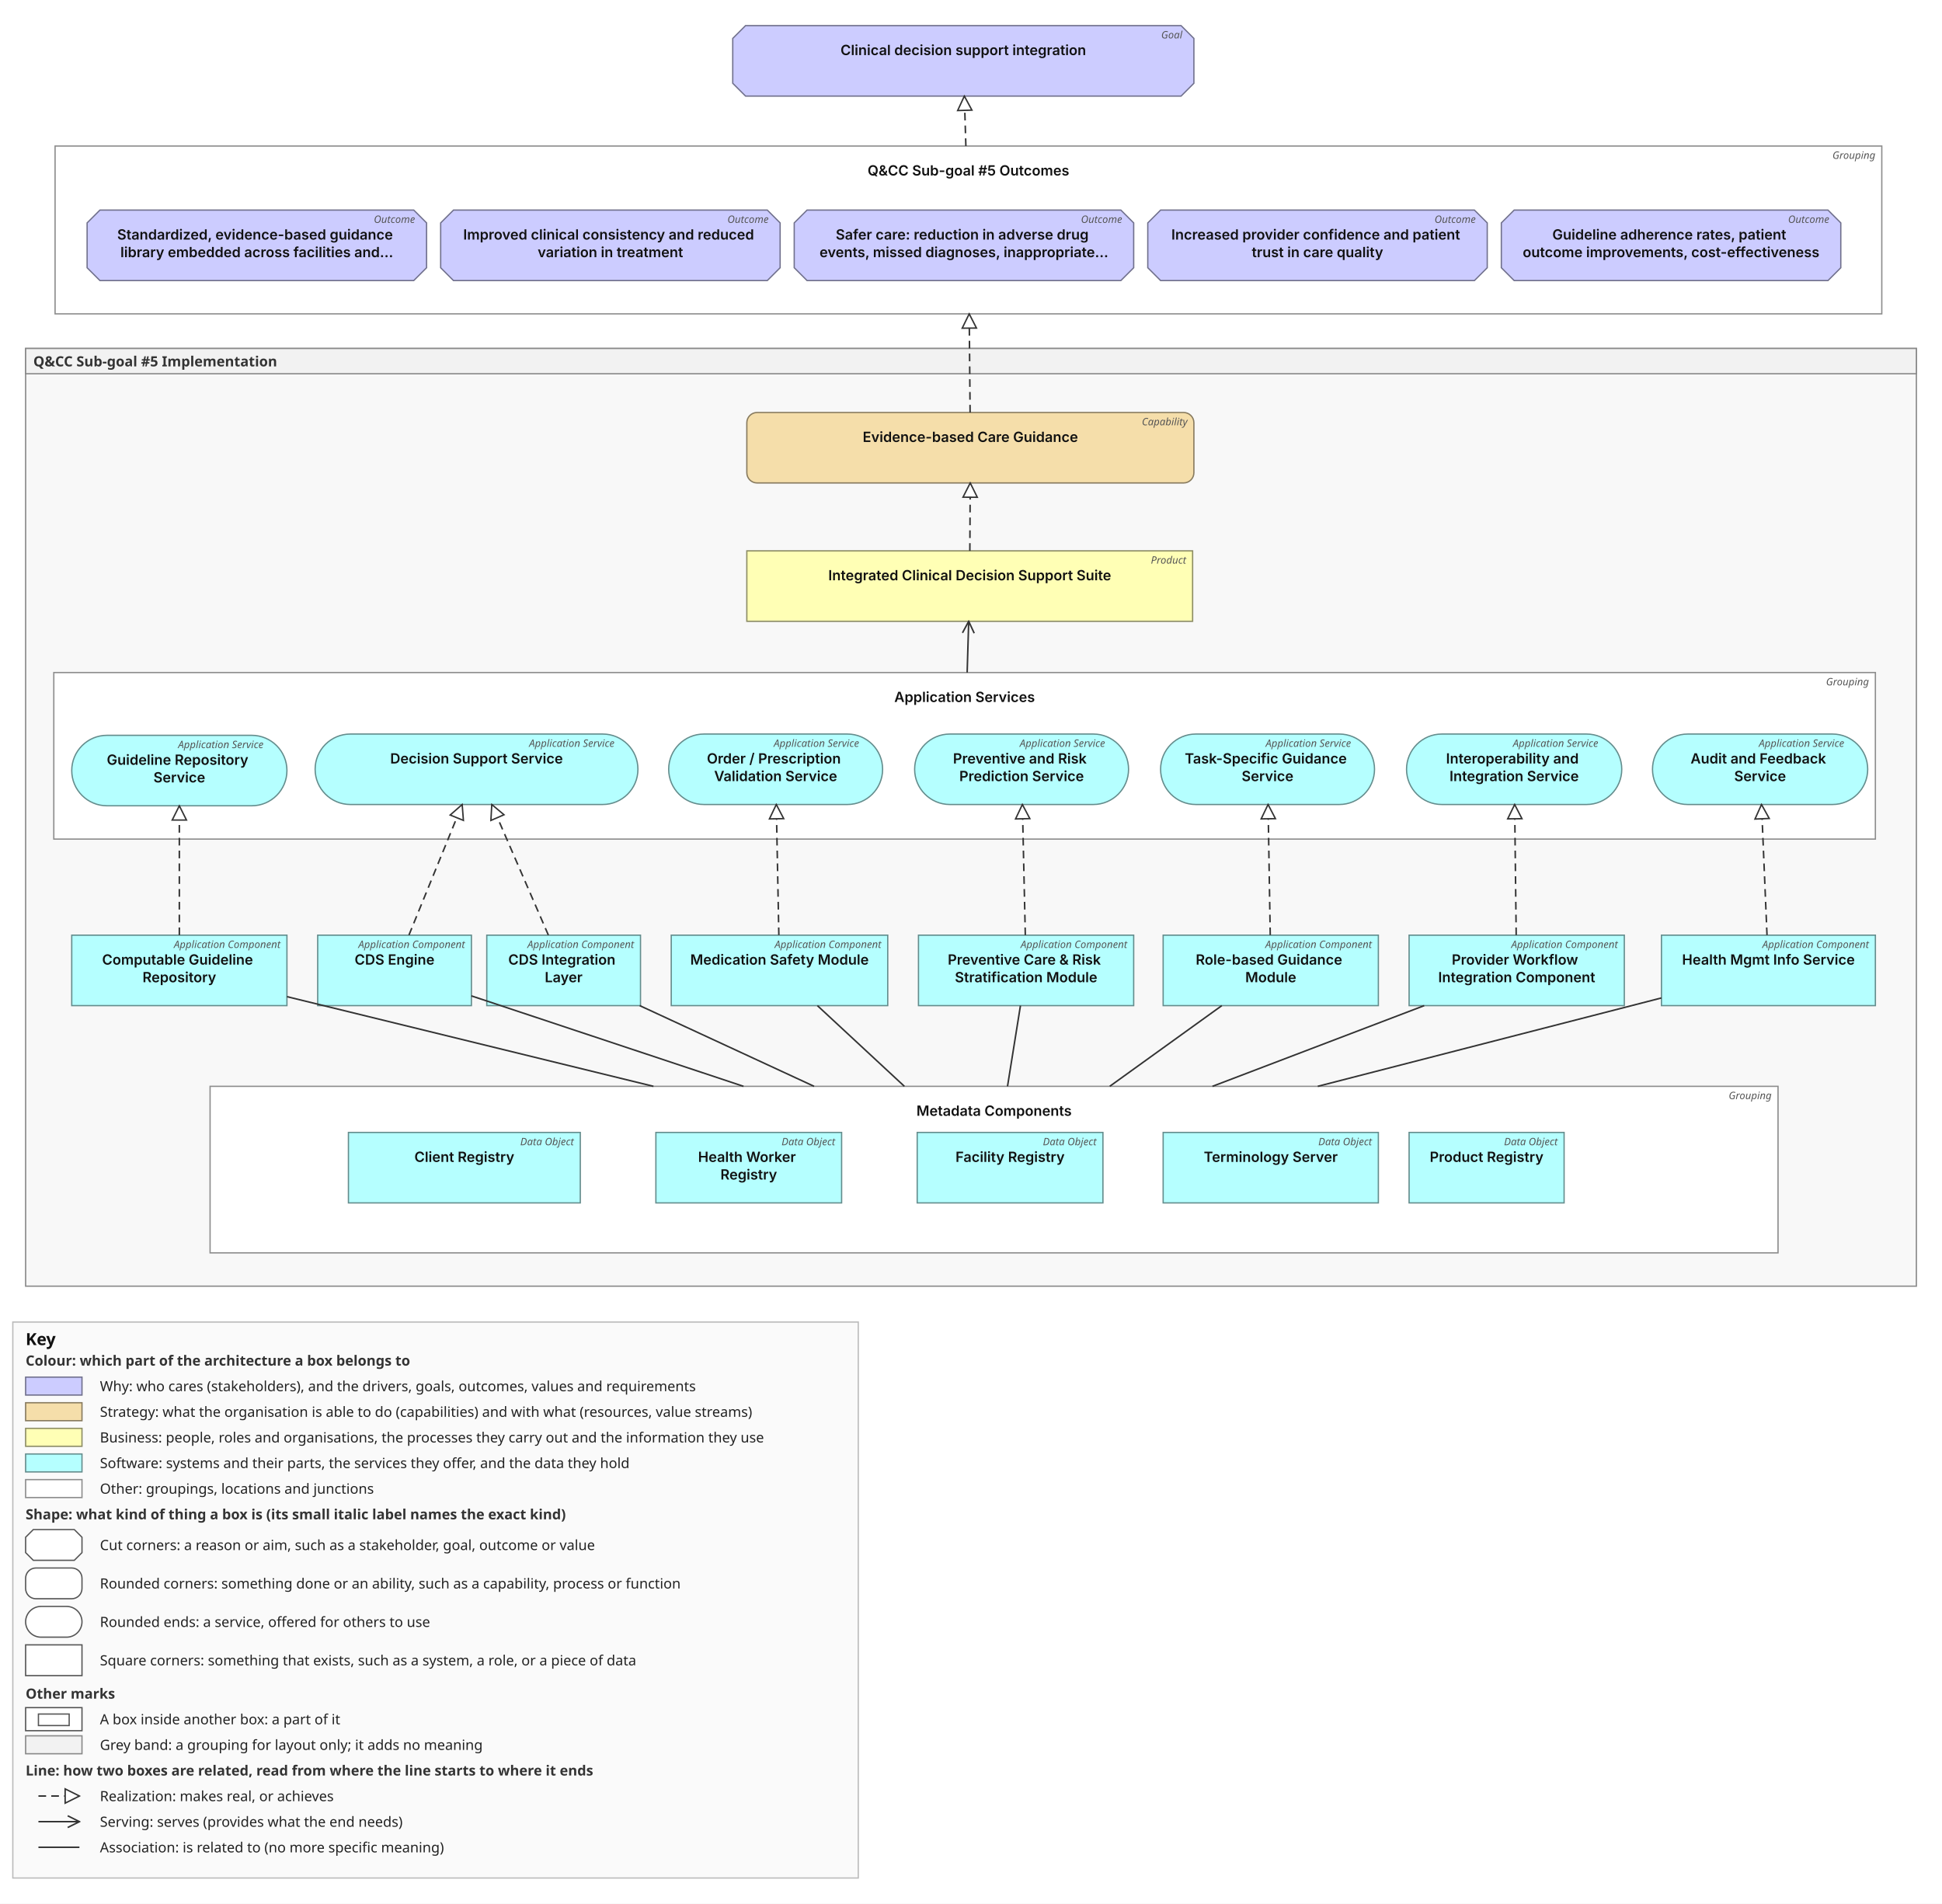
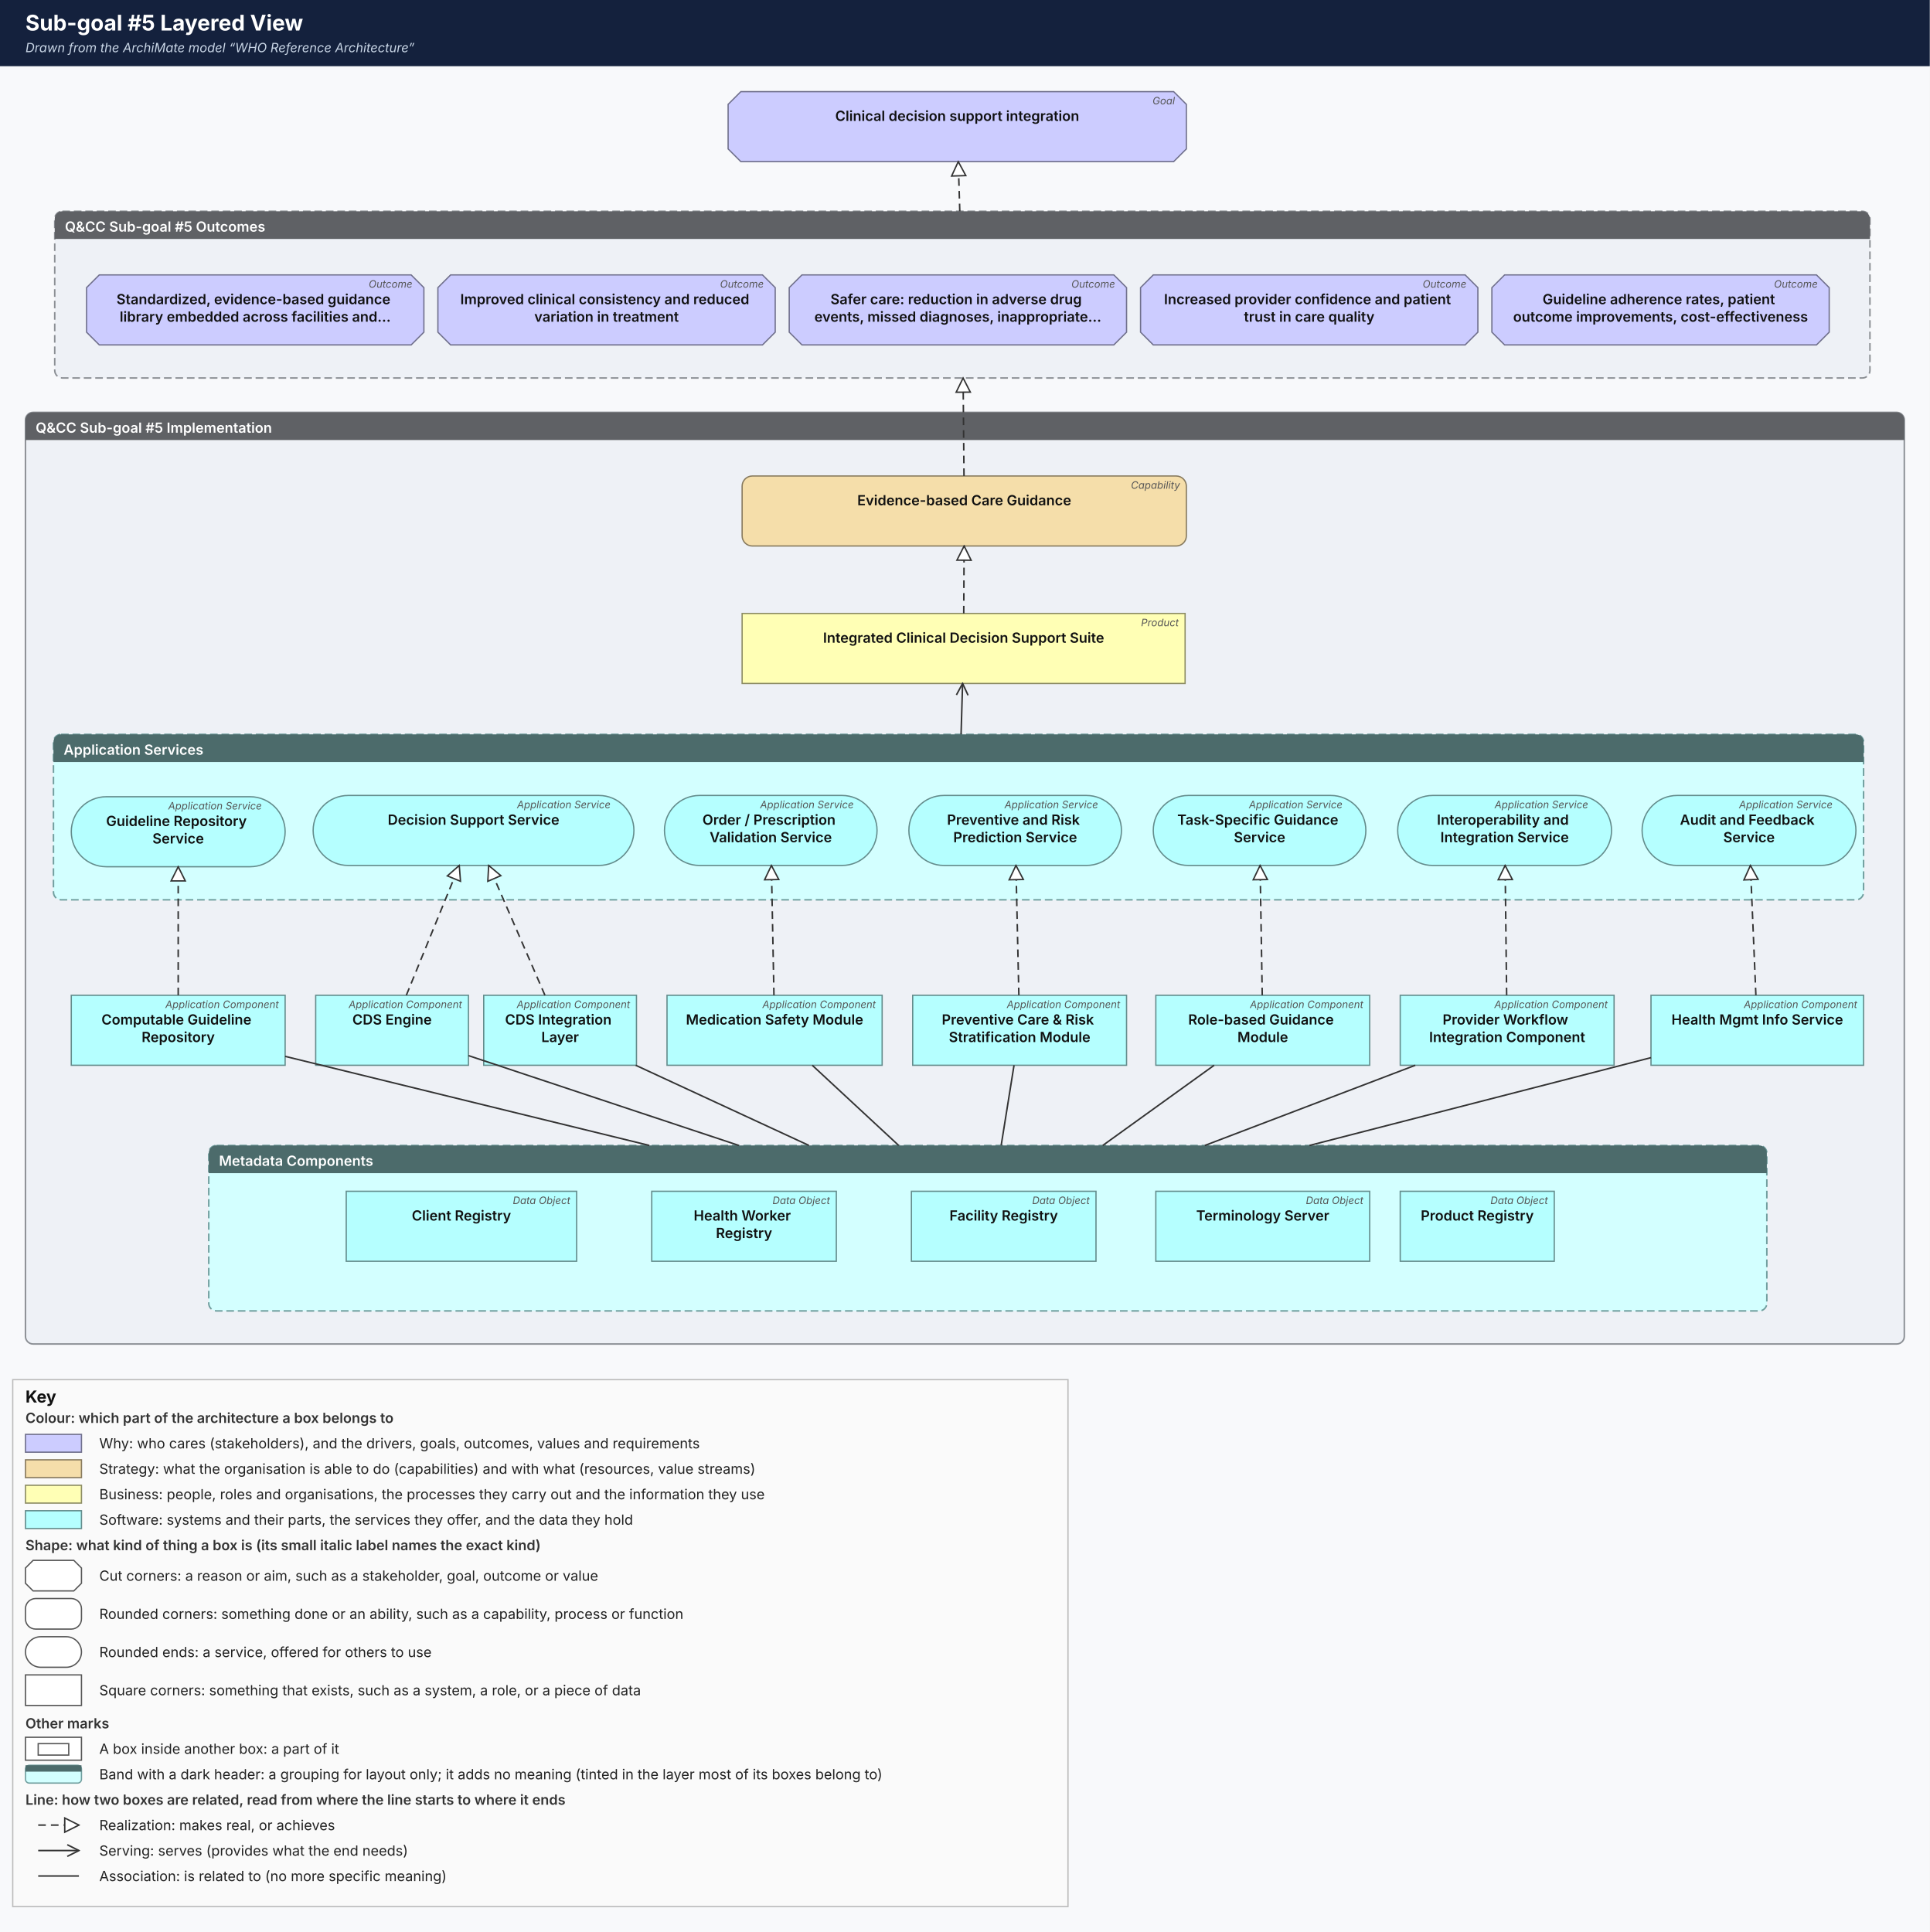
- <svg xmlns="http://www.w3.org/2000/svg" viewBox="17 3 1516 1486" width="1516" height="1486" role="img" aria-labelledby="av-title">
+ <svg xmlns="http://www.w3.org/2000/svg" viewBox="17 -49 1516 1518" width="1516" height="1518" role="img" aria-labelledby="av-title">
  <style>
- .av-name{font:600 11px system-ui,-apple-system,"Segoe UI",sans-serif;fill:#111}
- .av-type{font:italic 8px system-ui,sans-serif;fill:#555}
- .av-group{font:600 11px system-ui,sans-serif;fill:#333}
- .av-note{font:10px system-ui,sans-serif;fill:#222}
- .av-key{font:11px system-ui,sans-serif;fill:#222}
- .av-keyh{font:600 11px system-ui,sans-serif;fill:#333}
- .av-keyt{font:700 13px system-ui,sans-serif;fill:#111}
- .av-rel{font:9px system-ui,sans-serif;fill:#333;paint-order:stroke;stroke:#fff;stroke-width:3px}
+ .av-name{font:600 11px Inter, "Segoe UI", system-ui, -apple-system, Helvetica, Arial, sans-serif;fill:#111}
+ .av-type{font:italic 8px Inter, "Segoe UI", system-ui, -apple-system, Helvetica, Arial, sans-serif;fill:#555}
+ .av-group{font:600 11px Inter, "Segoe UI", system-ui, -apple-system, Helvetica, Arial, sans-serif;fill:#333}
+ .av-note{font:10px Inter, "Segoe UI", system-ui, -apple-system, Helvetica, Arial, sans-serif;fill:#222}
+ .av-key{font:11px Inter, "Segoe UI", system-ui, -apple-system, Helvetica, Arial, sans-serif;fill:#222}
+ .av-keyh{font:600 11px Inter, "Segoe UI", system-ui, -apple-system, Helvetica, Arial, sans-serif;fill:#333}
+ .av-keyt{font:700 13px Inter, "Segoe UI", system-ui, -apple-system, Helvetica, Arial, sans-serif;fill:#111}
+ .av-rel{font:9px Inter, "Segoe UI", system-ui, -apple-system, Helvetica, Arial, sans-serif;fill:#333;paint-order:stroke;stroke:#fff;stroke-width:3px}
a:hover rect,a:hover polygon,a:focus rect,a:focus polygon{stroke:#06c;stroke-width:2.5}
</style>
  <defs>
    <marker id="arrow-open" viewBox="0 0 12 12" refX="11" refY="6" markerWidth="11" markerHeight="11" orient="auto-start-reverse" markerUnits="userSpaceOnUse">
      <path d="M1 1 L11 6 L1 11" fill="none" stroke="#333" stroke-width="1.3" />
    </marker>
    <marker id="arrow-filled" viewBox="0 0 12 12" refX="11" refY="6" markerWidth="11" markerHeight="11" orient="auto-start-reverse" markerUnits="userSpaceOnUse">
      <path d="M1 1 L11 6 L1 11 Z" fill="#333" />
    </marker>
    <marker id="arrow-small" viewBox="0 0 10 10" refX="9" refY="5" markerWidth="8" markerHeight="8" orient="auto-start-reverse" markerUnits="userSpaceOnUse">
      <path d="M1 1 L9 5 L1 9" fill="none" stroke="#333" stroke-width="1.2" />
    </marker>
    <marker id="triangle-hollow" viewBox="0 0 14 14" refX="13" refY="7" markerWidth="13" markerHeight="13" orient="auto-start-reverse" markerUnits="userSpaceOnUse">
      <path d="M1 1 L13 7 L1 13 Z" fill="#fff" stroke="#333" stroke-width="1.2" />
    </marker>
    <marker id="diamond-filled" viewBox="0 0 16 10" refX="1" refY="5" markerWidth="16" markerHeight="10" orient="auto-start-reverse" markerUnits="userSpaceOnUse">
      <path d="M1 5 L8 1 L15 5 L8 9 Z" fill="#333" />
    </marker>
    <marker id="diamond-hollow" viewBox="0 0 16 10" refX="1" refY="5" markerWidth="16" markerHeight="10" orient="auto-start-reverse" markerUnits="userSpaceOnUse">
      <path d="M1 5 L8 1 L15 5 L8 9 Z" fill="#fff" stroke="#333" stroke-width="1.2" />
    </marker>
    <marker id="dot" viewBox="0 0 8 8" refX="4" refY="4" markerWidth="7" markerHeight="7" orient="auto" markerUnits="userSpaceOnUse">
      <circle cx="4" cy="4" r="3.2" fill="#333" />
    </marker>
    <pattern id="missing" width="8" height="8" patternUnits="userSpaceOnUse" patternTransform="rotate(45)">
      <rect width="8" height="8" fill="#fff" />
      <line x1="0" y1="0" x2="0" y2="8" stroke="#d33" stroke-width="2" />
    </pattern>
  </defs>
-   <rect x="17" y="3" width="1516" height="1486" fill="#fff" />
+   <rect x="17" y="-49" width="1516" height="1518" fill="#f8f9fb" />
+   <rect x="17" y="-49" width="1516" height="52" fill="#14213d" />
+   <text x="37" y="-25" style="font:700 17px Inter, &quot;Segoe UI&quot;, system-ui, -apple-system, Helvetica, Arial, sans-serif;fill:#fff">Sub-goal  #5 Layered View</text>
+   <text x="37" y="-8" style="font:italic 10px Inter, &quot;Segoe UI&quot;, system-ui, -apple-system, Helvetica, Arial, sans-serif;fill:#c9d6e6">Drawn from the ArchiMate model “WHO Reference Architecture”</text>
  <g class="av-g">
-     <rect x="37" y="275" width="1476" height="732" fill="#f2f2f2" fill-opacity=".55" stroke="#888" />
-     <rect x="37" y="275" width="1476" height="19.75" fill="#f2f2f2" stroke="#888" />
-     <text class="av-group" x="43" y="289">Q&amp;CC Sub-goal #5 Implementation</text>
+     <rect x="37" y="275" width="1476" height="732" rx="6" fill="#eef1f6" stroke="#8c9095" stroke-width="1.2" />
+     <path d="M37 281 a6 6 0 0 1 6 -6 h1464 a6 6 0 0 1 6 6 v15.75 h-1476 z" fill="#5f6165" />
+     <text class="av-group" x="45" y="291" style="fill:#fff">Q&amp;CC Sub-goal #5 Implementation</text>
  </g>
  <a href="../../../en/dpi-h-ra/archimate/0.2.0-draft.2/elements/application-services/" target="_top">
-     <rect x="59" y="528" width="1422" height="130" fill="#ffffff" stroke="#8c8c8c" stroke-width="1" />
-     <text class="av-type" x="1476" y="538" text-anchor="end">Grouping</text>
-     <text class="av-name" x="770" y="551" text-anchor="middle">
-       <tspan x="770" dy="0">Application Services</tspan>
-     </text>
+     <rect x="59" y="528" width="1422" height="130" rx="6" fill="#d3ffff" stroke="#709e9e" stroke-width="1.2" stroke-dasharray="6 3" />
+     <path d="M59 534 a6 6 0 0 1 6 -6 h1410 a6 6 0 0 1 6 6 v15.75 h-1422 z" fill="#4c6b6b" />
+     <text class="av-group" x="67" y="544" style="fill:#fff">Application Services</text>
  </a>
  <a href="../../../en/dpi-h-ra/archimate/0.2.0-draft.2/elements/preventive-and-risk-prediction-service/" target="_top">
    <rect x="731" y="576" width="167" height="55" rx="27.5" fill="#b5ffff" stroke="#648c8c" stroke-width="1" />
    <text class="av-type" x="879.667" y="586" text-anchor="end">Application Service</text>
    <text class="av-name" x="814.5" y="599" text-anchor="middle">
      <tspan x="814.5" dy="0">Preventive and Risk</tspan>
      <tspan x="814.5" dy="13.75">Prediction Service</tspan>
    </text>
  </a>
  <a href="../../../en/dpi-h-ra/archimate/0.2.0-draft.2/elements/order-prescription-validation-service/" target="_top">
    <rect x="539" y="576" width="167" height="55" rx="27.5" fill="#b5ffff" stroke="#648c8c" stroke-width="1" />
    <text class="av-type" x="687.667" y="586" text-anchor="end">Application Service</text>
    <text class="av-name" x="622.5" y="599" text-anchor="middle">
      <tspan x="622.5" dy="0">Order / Prescription</tspan>
      <tspan x="622.5" dy="13.75">Validation Service</tspan>
    </text>
  </a>
  <a href="../../../en/dpi-h-ra/archimate/0.2.0-draft.2/elements/audit-and-feedback-service/" target="_top">
    <rect x="1307" y="576" width="168" height="55" rx="27.5" fill="#b5ffff" stroke="#648c8c" stroke-width="1" />
    <text class="av-type" x="1456.667" y="586" text-anchor="end">Application Service</text>
    <text class="av-name" x="1391" y="599" text-anchor="middle">
      <tspan x="1391" dy="0">Audit and Feedback</tspan>
      <tspan x="1391" dy="13.75">Service</tspan>
    </text>
  </a>
  <a href="../../../en/dpi-h-ra/archimate/0.2.0-draft.2/elements/task-specific-guidance-service/" target="_top">
    <rect x="923" y="576" width="167" height="55" rx="27.5" fill="#b5ffff" stroke="#648c8c" stroke-width="1" />
    <text class="av-type" x="1071.667" y="586" text-anchor="end">Application Service</text>
    <text class="av-name" x="1006.5" y="599" text-anchor="middle">
      <tspan x="1006.5" dy="0">Task-Specific Guidance</tspan>
      <tspan x="1006.5" dy="13.75">Service</tspan>
    </text>
  </a>
  <a href="../../../en/dpi-h-ra/archimate/0.2.0-draft.2/elements/interoperability-and-integration-service/" target="_top">
    <rect x="1115" y="576" width="168" height="55" rx="27.5" fill="#b5ffff" stroke="#648c8c" stroke-width="1" />
    <text class="av-type" x="1264.667" y="586" text-anchor="end">Application Service</text>
    <text class="av-name" x="1199" y="599" text-anchor="middle">
      <tspan x="1199" dy="0">Interoperability and</tspan>
      <tspan x="1199" dy="13.75">Integration Service</tspan>
    </text>
  </a>
  <a href="../../../en/dpi-h-ra/archimate/0.2.0-draft.2/elements/decision-support-service/" target="_top">
    <rect x="263" y="576" width="252" height="55" rx="27.5" fill="#b5ffff" stroke="#648c8c" stroke-width="1" />
    <text class="av-type" x="496.667" y="586" text-anchor="end">Application Service</text>
    <text class="av-name" x="389" y="599" text-anchor="middle">
      <tspan x="389" dy="0">Decision Support Service</tspan>
    </text>
  </a>
  <a href="../../../en/dpi-h-ra/archimate/0.2.0-draft.2/elements/metadata-components-80c1/" target="_top">
-     <rect x="181" y="851" width="1224" height="130" fill="#ffffff" stroke="#8c8c8c" stroke-width="1" />
-     <text class="av-type" x="1400" y="861" text-anchor="end">Grouping</text>
-     <text class="av-name" x="793" y="874" text-anchor="middle">
-       <tspan x="793" dy="0">Metadata Components</tspan>
-     </text>
+     <rect x="181" y="851" width="1224" height="130" rx="6" fill="#d3ffff" stroke="#709e9e" stroke-width="1.2" stroke-dasharray="6 3" />
+     <path d="M181 857 a6 6 0 0 1 6 -6 h1212 a6 6 0 0 1 6 6 v15.75 h-1224 z" fill="#4c6b6b" />
+     <text class="av-group" x="189" y="867" style="fill:#fff">Metadata Components</text>
  </a>
  <a href="../../../en/dpi-h-ra/archimate/0.2.0-draft.2/elements/product-registry/" target="_top">
    <rect x="1117" y="887" width="121" height="55" fill="#b5ffff" stroke="#648c8c" stroke-width="1" />
    <text class="av-type" x="1233" y="897" text-anchor="end">Data Object</text>
    <text class="av-name" x="1177.5" y="910" text-anchor="middle">
      <tspan x="1177.5" dy="0">Product Registry</tspan>
    </text>
  </a>
  <a href="../../../en/dpi-h-ra/archimate/0.2.0-draft.2/elements/client-registry-50b8/" target="_top">
    <rect x="289" y="887" width="181" height="55" fill="#b5ffff" stroke="#648c8c" stroke-width="1" />
    <text class="av-type" x="465" y="897" text-anchor="end">Data Object</text>
    <text class="av-name" x="379.5" y="910" text-anchor="middle">
      <tspan x="379.5" dy="0">Client Registry</tspan>
    </text>
  </a>
  <a href="../../../en/dpi-h-ra/archimate/0.2.0-draft.2/elements/facility-registry/" target="_top">
    <rect x="733" y="887" width="145" height="55" fill="#b5ffff" stroke="#648c8c" stroke-width="1" />
    <text class="av-type" x="873" y="897" text-anchor="end">Data Object</text>
    <text class="av-name" x="805.5" y="910" text-anchor="middle">
      <tspan x="805.5" dy="0">Facility Registry</tspan>
    </text>
  </a>
  <a href="../../../en/dpi-h-ra/archimate/0.2.0-draft.2/elements/health-worker-registry/" target="_top">
    <rect x="529" y="887" width="145" height="55" fill="#b5ffff" stroke="#648c8c" stroke-width="1" />
    <text class="av-type" x="669" y="897" text-anchor="end">Data Object</text>
    <text class="av-name" x="601.5" y="910" text-anchor="middle">
      <tspan x="601.5" dy="0">Health Worker</tspan>
      <tspan x="601.5" dy="13.75">Registry</tspan>
    </text>
  </a>
  <a href="../../../en/dpi-h-ra/archimate/0.2.0-draft.2/elements/terminology-server-2493/" target="_top">
    <rect x="925" y="887" width="168" height="55" fill="#b5ffff" stroke="#648c8c" stroke-width="1" />
    <text class="av-type" x="1088" y="897" text-anchor="end">Data Object</text>
    <text class="av-name" x="1009" y="910" text-anchor="middle">
      <tspan x="1009" dy="0">Terminology Server</tspan>
    </text>
  </a>
  <a href="../../../en/dpi-h-ra/archimate/0.2.0-draft.2/elements/q-cc-sub-goal-5-outcomes/" target="_top">
-     <rect x="60" y="117" width="1426" height="131" fill="#ffffff" stroke="#8c8c8c" stroke-width="1" />
-     <text class="av-type" x="1481" y="127" text-anchor="end">Grouping</text>
-     <text class="av-name" x="773" y="140" text-anchor="middle">
-       <tspan x="773" dy="0">Q&amp;CC Sub-goal #5 Outcomes</tspan>
-     </text>
+     <rect x="60" y="117" width="1426" height="131" rx="6" fill="#eef1f6" stroke="#8c9095" stroke-width="1.2" stroke-dasharray="6 3" />
+     <path d="M60 123 a6 6 0 0 1 6 -6 h1414 a6 6 0 0 1 6 6 v15.75 h-1426 z" fill="#5f6165" />
+     <text class="av-group" x="68" y="133" style="fill:#fff">Q&amp;CC Sub-goal #5 Outcomes</text>
  </a>
  <a href="../../../en/dpi-h-ra/archimate/0.2.0-draft.2/elements/clinical-decision-support-integration/" target="_top">
    <polygon points="599,23 939,23 949,33 949,68 939,78 599,78 589,68 589,33" fill="#ccccff" stroke="#70708c" stroke-width="1" />
    <text class="av-type" x="940" y="33" text-anchor="end">Goal</text>
    <text class="av-name" x="769" y="46" text-anchor="middle">
      <tspan x="769" dy="0">Clinical decision support integration</tspan>
    </text>
  </a>
  <a href="../../../en/dpi-h-ra/archimate/0.2.0-draft.2/elements/standardized-evidence-based-guidance-library-embedded-across/" target="_top">
    <polygon points="95,167 340,167 350,177 350,212 340,222 95,222 85,212 85,177" fill="#ccccff" stroke="#70708c" stroke-width="1" />
    <text class="av-type" x="341" y="177" text-anchor="end">Outcome</text>
    <text class="av-name" x="217.5" y="190" text-anchor="middle">
      <tspan x="217.5" dy="0">Standardized, evidence-based guidance</tspan>
      <tspan x="217.5" dy="13.75">library embedded across facilities and…</tspan>
    </text>
  </a>
  <a href="../../../en/dpi-h-ra/archimate/0.2.0-draft.2/elements/improved-clinical-consistency-and-reduced-variation-in/" target="_top">
    <polygon points="371,167 616,167 626,177 626,212 616,222 371,222 361,212 361,177" fill="#ccccff" stroke="#70708c" stroke-width="1" />
    <text class="av-type" x="617" y="177" text-anchor="end">Outcome</text>
    <text class="av-name" x="493.5" y="190" text-anchor="middle">
      <tspan x="493.5" dy="0">Improved clinical consistency and reduced</tspan>
      <tspan x="493.5" dy="13.75">variation in treatment</tspan>
    </text>
  </a>
  <a href="../../../en/dpi-h-ra/archimate/0.2.0-draft.2/elements/safer-care-reduction-in-adverse-drug-events-missed-diagnoses/" target="_top">
    <polygon points="647,167 892,167 902,177 902,212 892,222 647,222 637,212 637,177" fill="#ccccff" stroke="#70708c" stroke-width="1" />
    <text class="av-type" x="893" y="177" text-anchor="end">Outcome</text>
    <text class="av-name" x="769.5" y="190" text-anchor="middle">
      <tspan x="769.5" dy="0">Safer care: reduction in adverse drug</tspan>
      <tspan x="769.5" dy="13.75">events, missed diagnoses, inappropriate…</tspan>
    </text>
  </a>
  <a href="../../../en/dpi-h-ra/archimate/0.2.0-draft.2/elements/increased-provider-confidence-and-patient-trust-in-care/" target="_top">
    <polygon points="923,167 1168,167 1178,177 1178,212 1168,222 923,222 913,212 913,177" fill="#ccccff" stroke="#70708c" stroke-width="1" />
    <text class="av-type" x="1169" y="177" text-anchor="end">Outcome</text>
    <text class="av-name" x="1045.5" y="190" text-anchor="middle">
      <tspan x="1045.5" dy="0">Increased provider confidence and patient</tspan>
      <tspan x="1045.5" dy="13.75">trust in care quality</tspan>
    </text>
  </a>
  <a href="../../../en/dpi-h-ra/archimate/0.2.0-draft.2/elements/guideline-adherence-rates-patient-outcome-improvements-cost/" target="_top">
    <polygon points="1199,167 1444,167 1454,177 1454,212 1444,222 1199,222 1189,212 1189,177" fill="#ccccff" stroke="#70708c" stroke-width="1" />
    <text class="av-type" x="1445" y="177" text-anchor="end">Outcome</text>
    <text class="av-name" x="1321.5" y="190" text-anchor="middle">
      <tspan x="1321.5" dy="0">Guideline adherence rates, patient</tspan>
      <tspan x="1321.5" dy="13.75">outcome improvements, cost-effectiveness</tspan>
    </text>
  </a>
  <a href="../../../en/dpi-h-ra/archimate/0.2.0-draft.2/elements/integrated-clinical-decision-support-suite/" target="_top">
    <rect x="600" y="433" width="348" height="55" fill="#ffffb5" stroke="#8c8c64" stroke-width="1" />
    <text class="av-type" x="943" y="443" text-anchor="end">Product</text>
    <text class="av-name" x="774" y="456" text-anchor="middle">
      <tspan x="774" dy="0">Integrated Clinical Decision Support Suite</tspan>
    </text>
  </a>
  <a href="../../../en/dpi-h-ra/archimate/0.2.0-draft.2/elements/evidence-based-care-guidance/" target="_top">
    <rect x="600" y="325" width="349" height="55" rx="8" fill="#f5deaa" stroke="#877a5e" stroke-width="1" />
    <text class="av-type" x="944" y="335" text-anchor="end">Capability</text>
    <text class="av-name" x="774.5" y="348" text-anchor="middle">
      <tspan x="774.5" dy="0">Evidence-based Care Guidance</tspan>
    </text>
  </a>
  <a href="../../../en/dpi-h-ra/archimate/0.2.0-draft.2/elements/guideline-repository-service/" target="_top">
    <rect x="73" y="577" width="168" height="55" rx="27.5" fill="#b5ffff" stroke="#648c8c" stroke-width="1" />
    <text class="av-type" x="222.667" y="587" text-anchor="end">Application Service</text>
    <text class="av-name" x="157" y="600" text-anchor="middle">
      <tspan x="157" dy="0">Guideline Repository</tspan>
      <tspan x="157" dy="13.75">Service</tspan>
    </text>
  </a>
  <a href="../../../en/dpi-h-ra/archimate/0.2.0-draft.2/elements/computable-guideline-repository/" target="_top">
    <rect x="73" y="733" width="168" height="55" fill="#b5ffff" stroke="#648c8c" stroke-width="1" />
    <text class="av-type" x="236" y="743" text-anchor="end">Application Component</text>
    <text class="av-name" x="157" y="756" text-anchor="middle">
      <tspan x="157" dy="0">Computable Guideline</tspan>
      <tspan x="157" dy="13.75">Repository</tspan>
    </text>
  </a>
  <a href="../../../en/dpi-h-ra/archimate/0.2.0-draft.2/elements/cds-engine/" target="_top">
    <rect x="265" y="733" width="120" height="55" fill="#b5ffff" stroke="#648c8c" stroke-width="1" />
    <text class="av-type" x="380" y="743" text-anchor="end">Application Component</text>
    <text class="av-name" x="325" y="756" text-anchor="middle">
      <tspan x="325" dy="0">CDS Engine</tspan>
    </text>
  </a>
  <a href="../../../en/dpi-h-ra/archimate/0.2.0-draft.2/elements/cds-integration-layer/" target="_top">
    <rect x="397" y="733" width="120" height="55" fill="#b5ffff" stroke="#648c8c" stroke-width="1" />
    <text class="av-type" x="512" y="743" text-anchor="end">Application Component</text>
    <text class="av-name" x="457" y="756" text-anchor="middle">
      <tspan x="457" dy="0">CDS Integration</tspan>
      <tspan x="457" dy="13.75">Layer</tspan>
    </text>
  </a>
  <a href="../../../en/dpi-h-ra/archimate/0.2.0-draft.2/elements/medication-safety-module/" target="_top">
    <rect x="541" y="733" width="169" height="55" fill="#b5ffff" stroke="#648c8c" stroke-width="1" />
    <text class="av-type" x="705" y="743" text-anchor="end">Application Component</text>
    <text class="av-name" x="625.5" y="756" text-anchor="middle">
      <tspan x="625.5" dy="0">Medication Safety Module</tspan>
    </text>
  </a>
  <a href="../../../en/dpi-h-ra/archimate/0.2.0-draft.2/elements/preventive-care-risk-stratification-module/" target="_top">
    <rect x="734" y="733" width="168" height="55" fill="#b5ffff" stroke="#648c8c" stroke-width="1" />
    <text class="av-type" x="897" y="743" text-anchor="end">Application Component</text>
    <text class="av-name" x="818" y="756" text-anchor="middle">
      <tspan x="818" dy="0">Preventive Care &amp; Risk</tspan>
      <tspan x="818" dy="13.75">Stratification Module</tspan>
    </text>
  </a>
  <a href="../../../en/dpi-h-ra/archimate/0.2.0-draft.2/elements/role-based-guidance-module/" target="_top">
    <rect x="925" y="733" width="168" height="55" fill="#b5ffff" stroke="#648c8c" stroke-width="1" />
    <text class="av-type" x="1088" y="743" text-anchor="end">Application Component</text>
    <text class="av-name" x="1009" y="756" text-anchor="middle">
      <tspan x="1009" dy="0">Role-based Guidance</tspan>
      <tspan x="1009" dy="13.75">Module</tspan>
    </text>
  </a>
  <a href="../../../en/dpi-h-ra/archimate/0.2.0-draft.2/elements/provider-workflow-integration-component/" target="_top">
    <rect x="1117" y="733" width="168" height="55" fill="#b5ffff" stroke="#648c8c" stroke-width="1" />
    <text class="av-type" x="1280" y="743" text-anchor="end">Application Component</text>
    <text class="av-name" x="1201" y="756" text-anchor="middle">
      <tspan x="1201" dy="0">Provider Workflow</tspan>
      <tspan x="1201" dy="13.75">Integration Component</tspan>
    </text>
  </a>
  <a href="../../../en/dpi-h-ra/archimate/0.2.0-draft.2/elements/health-mgmt-info-service/" target="_top">
    <rect x="1314" y="733" width="167" height="55" fill="#b5ffff" stroke="#648c8c" stroke-width="1" />
    <text class="av-type" x="1476" y="743" text-anchor="end">Application Component</text>
    <text class="av-name" x="1397.5" y="756" text-anchor="middle">
      <tspan x="1397.5" dy="0">Health Mgmt Info Service</tspan>
    </text>
  </a>
  <a href="../../../en/dpi-h-ra/archimate/0.2.0-draft.2/relationships/id-a572f4547512470d975ed0e8ce563d94/" target="_top">
    <path d="M772 528 L773.2 488" fill="none" stroke="#333" stroke-width="1.2" marker-end="url(#arrow-open)" />
    <path d="M772 528 L773.2 488" fill="none" stroke="transparent" stroke-width="8" />
  </a>
  <a href="../../../en/dpi-h-ra/archimate/0.2.0-draft.2/relationships/id-e7ea5eee802d46a9abc9c8b01c4fab65/" target="_top">
    <path d="M527.1 851 L241 781" fill="none" stroke="#333" stroke-width="1.2" />
    <path d="M527.1 851 L241 781" fill="none" stroke="transparent" stroke-width="8" />
  </a>
  <a href="../../../en/dpi-h-ra/archimate/0.2.0-draft.2/relationships/id-de8f35754edf4fe6991e042e29b58d9d/" target="_top">
    <path d="M963.5 851 L1128.8 788" fill="none" stroke="#333" stroke-width="1.2" />
    <path d="M963.5 851 L1128.8 788" fill="none" stroke="transparent" stroke-width="8" />
  </a>
  <a href="../../../en/dpi-h-ra/archimate/0.2.0-draft.2/relationships/id-5ff1a9dc3e384b8aa23a50911edbd7f7/" target="_top">
    <path d="M652.5 851 L516.4 788" fill="none" stroke="#333" stroke-width="1.2" />
    <path d="M652.5 851 L516.4 788" fill="none" stroke="transparent" stroke-width="8" />
  </a>
  <a href="../../../en/dpi-h-ra/archimate/0.2.0-draft.2/relationships/id-075fa1405626432e80ca2a51a77b21d0/" target="_top">
    <path d="M803.5 851 L813.6 788" fill="none" stroke="#333" stroke-width="1.2" />
    <path d="M803.5 851 L813.6 788" fill="none" stroke="transparent" stroke-width="8" />
  </a>
  <a href="../../../en/dpi-h-ra/archimate/0.2.0-draft.2/relationships/id-d363af43a1bc4b3985df3df72b6645aa/" target="_top">
    <path d="M723 851 L655.1 788" fill="none" stroke="#333" stroke-width="1.2" />
    <path d="M723 851 L655.1 788" fill="none" stroke="transparent" stroke-width="8" />
  </a>
  <a href="../../../en/dpi-h-ra/archimate/0.2.0-draft.2/relationships/id-e62094099f8a47e1a2a1e9f67cd91bec/" target="_top">
    <path d="M1045.7 851 L1314 782" fill="none" stroke="#333" stroke-width="1.2" />
    <path d="M1045.7 851 L1314 782" fill="none" stroke="transparent" stroke-width="8" />
  </a>
  <a href="../../../en/dpi-h-ra/archimate/0.2.0-draft.2/relationships/id-f9e397e2037947ee809b748d373736bc/" target="_top">
    <path d="M597.4 851 L385 780.4" fill="none" stroke="#333" stroke-width="1.2" />
    <path d="M597.4 851 L385 780.4" fill="none" stroke="transparent" stroke-width="8" />
  </a>
  <a href="../../../en/dpi-h-ra/archimate/0.2.0-draft.2/relationships/id-01d2b20f2c5746b88d1bc0051b98ed8a/" target="_top">
    <path d="M883.3 851 L970.8 788" fill="none" stroke="#333" stroke-width="1.2" />
    <path d="M883.3 851 L970.8 788" fill="none" stroke="transparent" stroke-width="8" />
  </a>
  <a href="../../../en/dpi-h-ra/archimate/0.2.0-draft.2/relationships/id-3d37b5f7465949a8a9813b6919c06057/" target="_top">
    <path d="M771 117 L769.8 78" fill="none" stroke="#333" stroke-width="1.2" stroke-dasharray="6 4" marker-end="url(#triangle-hollow)" />
    <path d="M771 117 L769.8 78" fill="none" stroke="transparent" stroke-width="8" />
  </a>
  <a href="../../../en/dpi-h-ra/archimate/0.2.0-draft.2/relationships/id-672cc800b64f4be5adba395754044388/" target="_top">
    <path d="M774.1 433 L774.4 380" fill="none" stroke="#333" stroke-width="1.2" stroke-dasharray="6 4" marker-end="url(#triangle-hollow)" />
    <path d="M774.1 433 L774.4 380" fill="none" stroke="transparent" stroke-width="8" />
  </a>
  <a href="../../../en/dpi-h-ra/archimate/0.2.0-draft.2/relationships/id-0166cf52e90141bda8aa423408fde47a/" target="_top">
    <path d="M774.3 325 L773.6 248" fill="none" stroke="#333" stroke-width="1.2" stroke-dasharray="6 4" marker-end="url(#triangle-hollow)" />
    <path d="M774.3 325 L773.6 248" fill="none" stroke="transparent" stroke-width="8" />
  </a>
  <a href="../../../en/dpi-h-ra/archimate/0.2.0-draft.2/relationships/id-bb9e9903b18944c6ad4176f9921fc37d/" target="_top">
    <path d="M157 733 L157 632" fill="none" stroke="#333" stroke-width="1.2" stroke-dasharray="6 4" marker-end="url(#triangle-hollow)" />
    <path d="M157 733 L157 632" fill="none" stroke="transparent" stroke-width="8" />
  </a>
  <a href="../../../en/dpi-h-ra/archimate/0.2.0-draft.2/relationships/id-027ccfca0c05472996161568e95db702/" target="_top">
    <path d="M336.2 733 L377.8 631" fill="none" stroke="#333" stroke-width="1.2" stroke-dasharray="6 4" marker-end="url(#triangle-hollow)" />
    <path d="M336.2 733 L377.8 631" fill="none" stroke="transparent" stroke-width="8" />
  </a>
  <a href="../../../en/dpi-h-ra/archimate/0.2.0-draft.2/relationships/id-1de71344bcdf4e39835484f70ea79932/" target="_top">
    <path d="M445.1 733 L400.9 631" fill="none" stroke="#333" stroke-width="1.2" stroke-dasharray="6 4" marker-end="url(#triangle-hollow)" />
    <path d="M445.1 733 L400.9 631" fill="none" stroke="transparent" stroke-width="8" />
  </a>
  <a href="../../../en/dpi-h-ra/archimate/0.2.0-draft.2/relationships/id-f94bf50ef0474332bda5a7ec6184edd8/" target="_top">
    <path d="M625 733 L623 631" fill="none" stroke="#333" stroke-width="1.2" stroke-dasharray="6 4" marker-end="url(#triangle-hollow)" />
    <path d="M625 733 L623 631" fill="none" stroke="transparent" stroke-width="8" />
  </a>
  <a href="../../../en/dpi-h-ra/archimate/0.2.0-draft.2/relationships/id-1dd15ef8093244c3916b173a8dd0748d/" target="_top">
    <path d="M817.4 733 L815.1 631" fill="none" stroke="#333" stroke-width="1.2" stroke-dasharray="6 4" marker-end="url(#triangle-hollow)" />
    <path d="M817.4 733 L815.1 631" fill="none" stroke="transparent" stroke-width="8" />
  </a>
  <a href="../../../en/dpi-h-ra/archimate/0.2.0-draft.2/relationships/id-b0dceb55170f4e9dbd3a541121cd891c/" target="_top">
    <path d="M1008.6 733 L1006.9 631" fill="none" stroke="#333" stroke-width="1.2" stroke-dasharray="6 4" marker-end="url(#triangle-hollow)" />
    <path d="M1008.6 733 L1006.9 631" fill="none" stroke="transparent" stroke-width="8" />
  </a>
  <a href="../../../en/dpi-h-ra/archimate/0.2.0-draft.2/relationships/id-7e7bacb04dee4dafa2ca4a23e6495edf/" target="_top">
    <path d="M1200.6 733 L1199.4 631" fill="none" stroke="#333" stroke-width="1.2" stroke-dasharray="6 4" marker-end="url(#triangle-hollow)" />
    <path d="M1200.6 733 L1199.4 631" fill="none" stroke="transparent" stroke-width="8" />
  </a>
  <a href="../../../en/dpi-h-ra/archimate/0.2.0-draft.2/relationships/id-044deecd700f4cf7aae88f37caaa1355/" target="_top">
    <path d="M1396.4 733 L1392.1 631" fill="none" stroke="#333" stroke-width="1.2" stroke-dasharray="6 4" marker-end="url(#triangle-hollow)" />
    <path d="M1396.4 733 L1392.1 631" fill="none" stroke="transparent" stroke-width="8" />
  </a>
  <g class="av-legend">
-     <rect x="27" y="1035" width="660" height="434" fill="#fafafa" stroke="#bbb" />
+     <rect x="27" y="1035" width="829" height="414" fill="#fafafa" stroke="#bbb" />
    <text class="av-keyt" x="37" y="1053">Key</text>
    <text class="av-keyh" x="37" y="1069">Colour: which part of the architecture a box belongs to</text>
    <rect x="37" y="1078" width="44" height="14" fill="#ccccff" stroke="#70708c" />
    <text class="av-key" x="95" y="1089">Why: who cares (stakeholders), and the drivers, goals, outcomes, values and requirements</text>
    <rect x="37" y="1098" width="44" height="14" fill="#f5deaa" stroke="#877a5e" />
    <text class="av-key" x="95" y="1109">Strategy: what the organisation is able to do (capabilities) and with what (resources, value streams)</text>
    <rect x="37" y="1118" width="44" height="14" fill="#ffffb5" stroke="#8c8c64" />
    <text class="av-key" x="95" y="1129">Business: people, roles and organisations, the processes they carry out and the information they use</text>
    <rect x="37" y="1138" width="44" height="14" fill="#b5ffff" stroke="#648c8c" />
    <text class="av-key" x="95" y="1149">Software: systems and their parts, the services they offer, and the data they hold</text>
-     <rect x="37" y="1158" width="44" height="14" fill="#ffffff" stroke="#8c8c8c" />
-     <text class="av-key" x="95" y="1169">Other: groupings, locations and junctions</text>
-     <text class="av-keyh" x="37" y="1189">Shape: what kind of thing a box is (its small italic label names the exact kind)</text>
-     <polygon points="43,1197 75,1197 81,1203 81,1215 75,1221 43,1221 37,1215 37,1203" fill="#fff" stroke="#555" />
-     <text class="av-key" x="95" y="1213">Cut corners: a reason or aim, such as a stakeholder, goal, outcome or value</text>
-     <rect x="37" y="1227" width="44" height="24" rx="8" fill="#fff" stroke="#555" />
-     <text class="av-key" x="95" y="1243">Rounded corners: something done or an ability, such as a capability, process or function</text>
-     <rect x="37" y="1257" width="44" height="24" rx="12" fill="#fff" stroke="#555" />
-     <text class="av-key" x="95" y="1273">Rounded ends: a service, offered for others to use</text>
-     <rect x="37" y="1287" width="44" height="24" fill="#fff" stroke="#555" />
-     <text class="av-key" x="95" y="1303">Square corners: something that exists, such as a system, a role, or a piece of data</text>
-     <text class="av-keyh" x="37" y="1329">Other marks</text>
-     <rect x="37" y="1336" width="44" height="18" fill="#fff" stroke="#555" />
-     <rect x="47" y="1341" width="24" height="9" fill="#fff" stroke="#555" />
-     <text class="av-key" x="95" y="1349">A box inside another box: a part of it</text>
-     <rect x="37" y="1358" width="44" height="14" fill="#f2f2f2" stroke="#888" />
-     <text class="av-key" x="95" y="1369">Grey band: a grouping for layout only; it adds no meaning</text>
-     <text class="av-keyh" x="37" y="1389">Line: how two boxes are related, read from where the line starts to where it ends</text>
-     <path d="M47 1405 L79 1405" fill="none" stroke="#333" stroke-width="1.2" stroke-dasharray="6 4" marker-end="url(#triangle-hollow)" />
-     <text class="av-key" x="95" y="1409">Realization: makes real, or achieves</text>
-     <path d="M47 1425 L79 1425" fill="none" stroke="#333" stroke-width="1.2" marker-end="url(#arrow-open)" />
-     <text class="av-key" x="95" y="1429">Serving: serves (provides what the end needs)</text>
-     <path d="M47 1445 L79 1445" fill="none" stroke="#333" stroke-width="1.2" />
-     <text class="av-key" x="95" y="1449">Association: is related to (no more specific meaning)</text>
+     <text class="av-keyh" x="37" y="1169">Shape: what kind of thing a box is (its small italic label names the exact kind)</text>
+     <polygon points="43,1177 75,1177 81,1183 81,1195 75,1201 43,1201 37,1195 37,1183" fill="#fff" stroke="#555" />
+     <text class="av-key" x="95" y="1193">Cut corners: a reason or aim, such as a stakeholder, goal, outcome or value</text>
+     <rect x="37" y="1207" width="44" height="24" rx="8" fill="#fff" stroke="#555" />
+     <text class="av-key" x="95" y="1223">Rounded corners: something done or an ability, such as a capability, process or function</text>
+     <rect x="37" y="1237" width="44" height="24" rx="12" fill="#fff" stroke="#555" />
+     <text class="av-key" x="95" y="1253">Rounded ends: a service, offered for others to use</text>
+     <rect x="37" y="1267" width="44" height="24" fill="#fff" stroke="#555" />
+     <text class="av-key" x="95" y="1283">Square corners: something that exists, such as a system, a role, or a piece of data</text>
+     <text class="av-keyh" x="37" y="1309">Other marks</text>
+     <rect x="37" y="1316" width="44" height="18" fill="#fff" stroke="#555" />
+     <rect x="47" y="1321" width="24" height="9" fill="#fff" stroke="#555" />
+     <text class="av-key" x="95" y="1329">A box inside another box: a part of it</text>
+     <rect x="37" y="1338" width="44" height="14" rx="3" fill="#d3ffff" stroke="#709e9e" />
+     <rect x="37" y="1338" width="44" height="5" fill="#4c6b6b" />
+     <text class="av-key" x="95" y="1349">Band with a dark header: a grouping for layout only; it adds no meaning (tinted in the layer most of its boxes belong to)</text>
+     <text class="av-keyh" x="37" y="1369">Line: how two boxes are related, read from where the line starts to where it ends</text>
+     <path d="M47 1385 L79 1385" fill="none" stroke="#333" stroke-width="1.2" stroke-dasharray="6 4" marker-end="url(#triangle-hollow)" />
+     <text class="av-key" x="95" y="1389">Realization: makes real, or achieves</text>
+     <path d="M47 1405 L79 1405" fill="none" stroke="#333" stroke-width="1.2" marker-end="url(#arrow-open)" />
+     <text class="av-key" x="95" y="1409">Serving: serves (provides what the end needs)</text>
+     <path d="M47 1425 L79 1425" fill="none" stroke="#333" stroke-width="1.2" />
+     <text class="av-key" x="95" y="1429">Association: is related to (no more specific meaning)</text>
  </g>
</svg>
